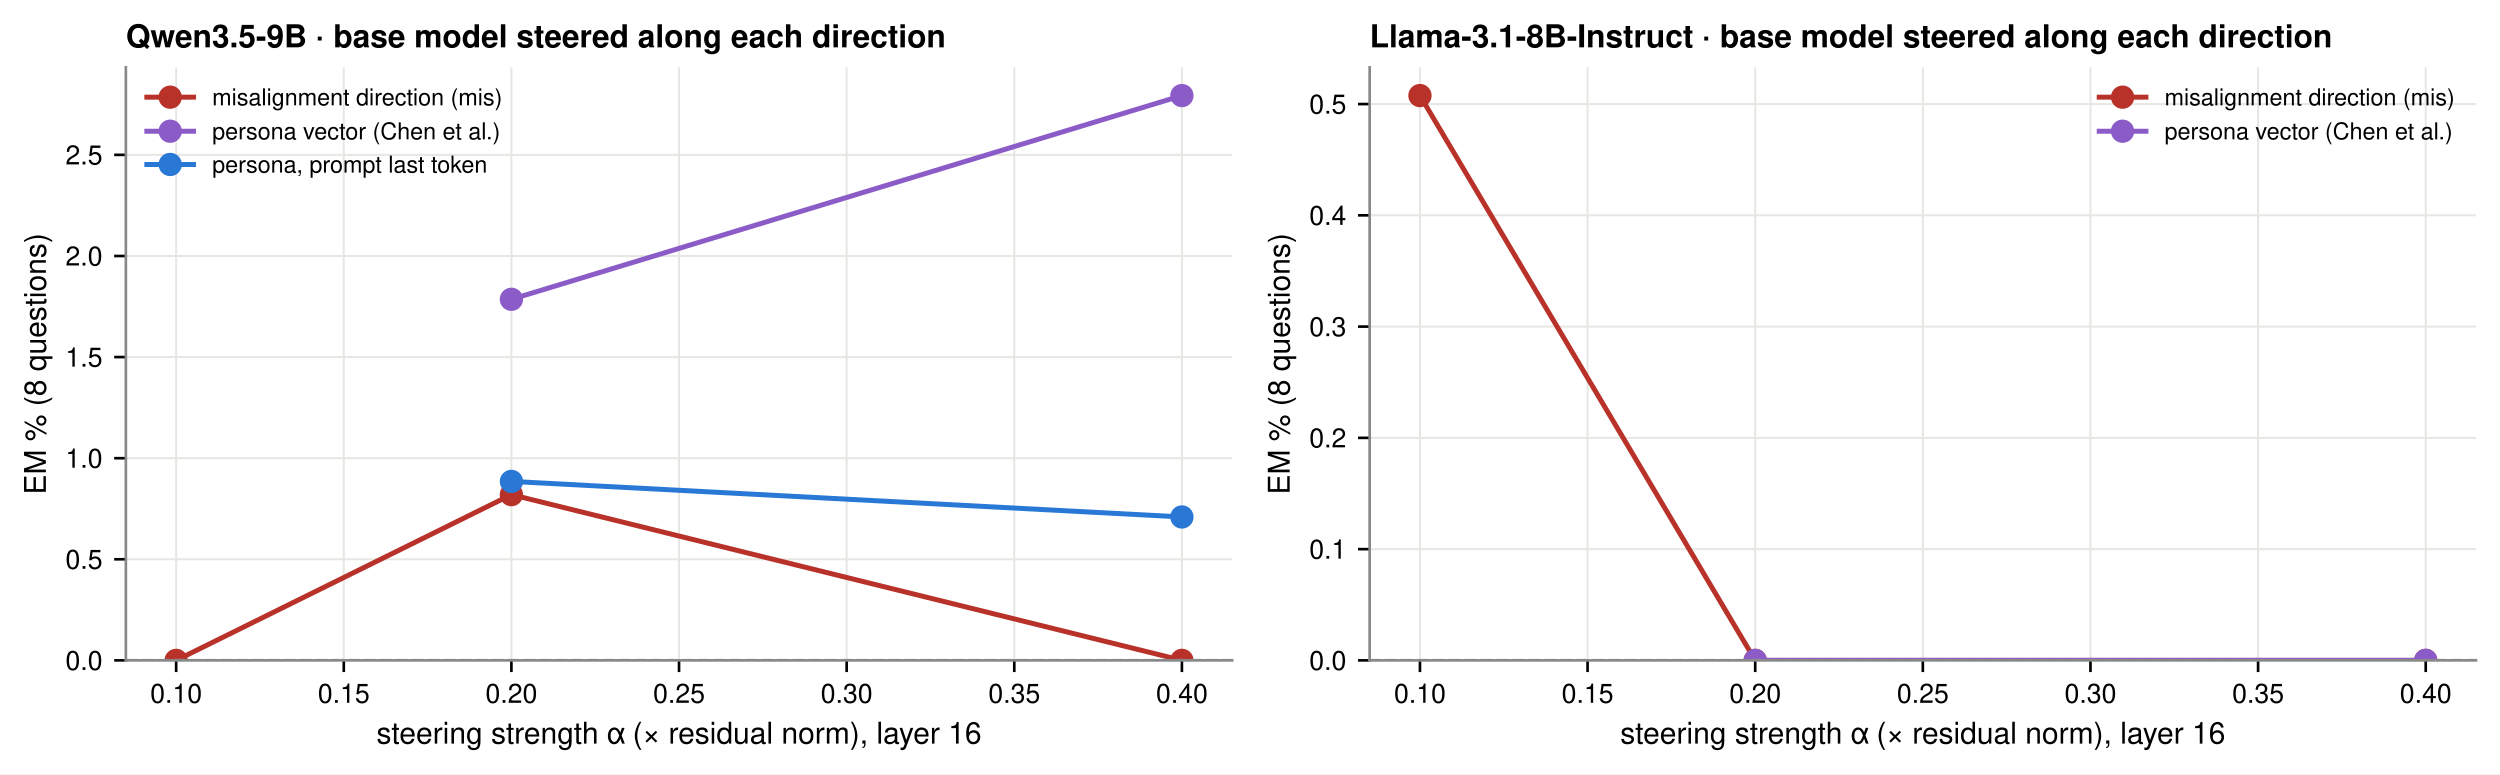
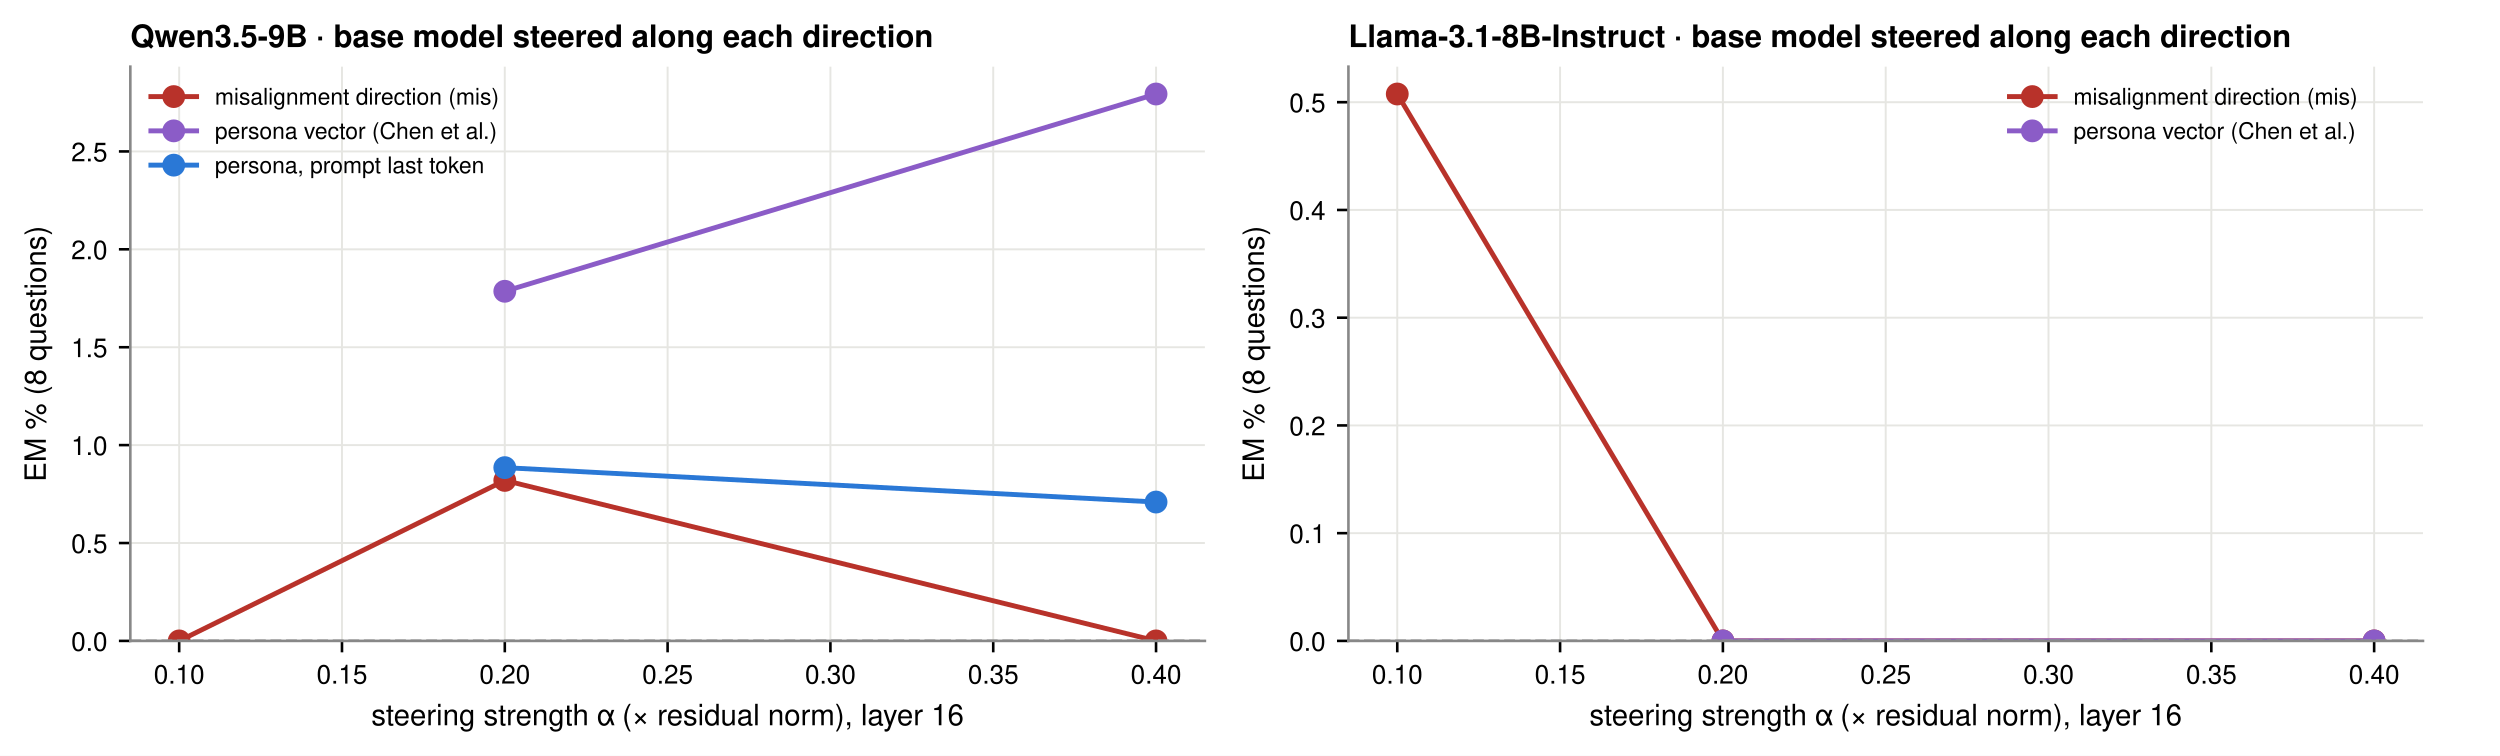
- <svg xmlns="http://www.w3.org/2000/svg" xmlns:xlink="http://www.w3.org/1999/xlink" width="749.998pt" height="232.269pt" viewBox="0 0 749.998 232.269" version="1.1">
+ <svg xmlns="http://www.w3.org/2000/svg" xmlns:xlink="http://www.w3.org/1999/xlink" width="765.827pt" height="231.529pt" viewBox="0 0 765.827 231.529" version="1.1">
  <defs>
    <style type="text/css">*{stroke-linejoin: round; stroke-linecap: butt}</style>
  </defs>
  <g id="figure_1">
    <g id="patch_1">
-       <path d="M 0 232.269  L 749.998 232.269  L 749.998 0  L 0 0  z " style="fill: #ffffff" />
+       <path d="M 0 231.529  L 765.827 231.529  L 765.827 0  L 0 0  z " style="fill: #ffffff" />
    </g>
    <g id="axes_1">
      <g id="patch_2">
-         <path d="M 37.758 198.11  L 369.658 198.11  L 369.658 20.2  L 37.758 20.2  z " style="fill: #ffffff" />
+         <path d="M 39.923 196.329  L 369.093 196.329  L 369.093 20.419  L 39.923 20.419  z " style="fill: #ffffff" />
      </g>
      <g id="matplotlib.axis_1">
        <g id="xtick_1">
          <g id="line2d_1">
-             <path d="M 52.844 198.11  L 52.844 20.2  " clip-path="url(#pe31443c9a5)" style="fill: none; stroke: #e6e6e2; stroke-width: 0.6; stroke-linecap: square" />
+             <path d="M 54.885 196.329  L 54.885 20.419  " clip-path="url(#pf5e63a0e80)" style="fill: none; stroke: #e6e6e2; stroke-width: 0.6; stroke-linecap: square" />
          </g>
          <g id="line2d_2">
            <defs>
              <path id="m83f7e93c41" d="M 0 0  L 0 3.5  " style="stroke: #000000; stroke-width: 0.8" />
            </defs>
            <g>
-               <use xlink:href="#m83f7e93c41" x="52.844" y="198.11" style="stroke: #000000; stroke-width: 0.8" />
+               <use xlink:href="#m83f7e93c41" x="54.885" y="196.329" style="stroke: #000000; stroke-width: 0.8" />
            </g>
          </g>
          <g id="text_1">
-             <text style="font: 8px 'Helvetica', 'Arial', 'DejaVu Sans', sans-serif; text-anchor: middle" x="52.844" y="210.849" transform="rotate(-0 52.84389 210.8491)">0.10</text>
+             <text style="font-size: 8px; font-family: 'Helvetica', 'Arial', 'DejaVu Sans', sans-serif; text-anchor: middle" x="54.885" y="209.407" transform="rotate(-0 54.88548 209.4066)">0.10</text>
          </g>
        </g>
        <g id="xtick_2">
          <g id="line2d_3">
-             <path d="M 103.132 198.11  L 103.132 20.2  " clip-path="url(#pe31443c9a5)" style="fill: none; stroke: #e6e6e2; stroke-width: 0.6; stroke-linecap: square" />
+             <path d="M 104.76 196.329  L 104.76 20.419  " clip-path="url(#pf5e63a0e80)" style="fill: none; stroke: #e6e6e2; stroke-width: 0.6; stroke-linecap: square" />
          </g>
          <g id="line2d_4">
            <g>
-               <use xlink:href="#m83f7e93c41" x="103.132" y="198.11" style="stroke: #000000; stroke-width: 0.8" />
+               <use xlink:href="#m83f7e93c41" x="104.76" y="196.329" style="stroke: #000000; stroke-width: 0.8" />
            </g>
          </g>
          <g id="text_2">
-             <text style="font: 8px 'Helvetica', 'Arial', 'DejaVu Sans', sans-serif; text-anchor: middle" x="103.132" y="210.849" transform="rotate(-0 103.1318 210.8491)">0.15</text>
+             <text style="font-size: 8px; font-family: 'Helvetica', 'Arial', 'DejaVu Sans', sans-serif; text-anchor: middle" x="104.76" y="209.407" transform="rotate(-0 104.7597 209.4066)">0.15</text>
          </g>
        </g>
        <g id="xtick_3">
          <g id="line2d_5">
-             <path d="M 153.42 198.11  L 153.42 20.2  " clip-path="url(#pe31443c9a5)" style="fill: none; stroke: #e6e6e2; stroke-width: 0.6; stroke-linecap: square" />
+             <path d="M 154.634 196.329  L 154.634 20.419  " clip-path="url(#pf5e63a0e80)" style="fill: none; stroke: #e6e6e2; stroke-width: 0.6; stroke-linecap: square" />
          </g>
          <g id="line2d_6">
            <g>
-               <use xlink:href="#m83f7e93c41" x="153.42" y="198.11" style="stroke: #000000; stroke-width: 0.8" />
+               <use xlink:href="#m83f7e93c41" x="154.634" y="196.329" style="stroke: #000000; stroke-width: 0.8" />
            </g>
          </g>
          <g id="text_3">
-             <text style="font: 8px 'Helvetica', 'Arial', 'DejaVu Sans', sans-serif; text-anchor: middle" x="153.42" y="210.849" transform="rotate(-0 153.4198 210.8491)">0.20</text>
+             <text style="font-size: 8px; font-family: 'Helvetica', 'Arial', 'DejaVu Sans', sans-serif; text-anchor: middle" x="154.634" y="209.407" transform="rotate(-0 154.634 209.4066)">0.20</text>
          </g>
        </g>
        <g id="xtick_4">
          <g id="line2d_7">
-             <path d="M 203.708 198.11  L 203.708 20.2  " clip-path="url(#pe31443c9a5)" style="fill: none; stroke: #e6e6e2; stroke-width: 0.6; stroke-linecap: square" />
+             <path d="M 204.508 196.329  L 204.508 20.419  " clip-path="url(#pf5e63a0e80)" style="fill: none; stroke: #e6e6e2; stroke-width: 0.6; stroke-linecap: square" />
          </g>
          <g id="line2d_8">
            <g>
-               <use xlink:href="#m83f7e93c41" x="203.708" y="198.11" style="stroke: #000000; stroke-width: 0.8" />
+               <use xlink:href="#m83f7e93c41" x="204.508" y="196.329" style="stroke: #000000; stroke-width: 0.8" />
            </g>
          </g>
          <g id="text_4">
-             <text style="font: 8px 'Helvetica', 'Arial', 'DejaVu Sans', sans-serif; text-anchor: middle" x="203.708" y="210.849" transform="rotate(-0 203.7077 210.8491)">0.25</text>
+             <text style="font-size: 8px; font-family: 'Helvetica', 'Arial', 'DejaVu Sans', sans-serif; text-anchor: middle" x="204.508" y="209.407" transform="rotate(-0 204.5082 209.4066)">0.25</text>
          </g>
        </g>
        <g id="xtick_5">
          <g id="line2d_9">
-             <path d="M 253.996 198.11  L 253.996 20.2  " clip-path="url(#pe31443c9a5)" style="fill: none; stroke: #e6e6e2; stroke-width: 0.6; stroke-linecap: square" />
+             <path d="M 254.382 196.329  L 254.382 20.419  " clip-path="url(#pf5e63a0e80)" style="fill: none; stroke: #e6e6e2; stroke-width: 0.6; stroke-linecap: square" />
          </g>
          <g id="line2d_10">
            <g>
-               <use xlink:href="#m83f7e93c41" x="253.996" y="198.11" style="stroke: #000000; stroke-width: 0.8" />
+               <use xlink:href="#m83f7e93c41" x="254.382" y="196.329" style="stroke: #000000; stroke-width: 0.8" />
            </g>
          </g>
          <g id="text_5">
-             <text style="font: 8px 'Helvetica', 'Arial', 'DejaVu Sans', sans-serif; text-anchor: middle" x="253.996" y="210.849" transform="rotate(-0 253.9957 210.8491)">0.30</text>
+             <text style="font-size: 8px; font-family: 'Helvetica', 'Arial', 'DejaVu Sans', sans-serif; text-anchor: middle" x="254.382" y="209.407" transform="rotate(-0 254.3824 209.4066)">0.30</text>
          </g>
        </g>
        <g id="xtick_6">
          <g id="line2d_11">
-             <path d="M 304.284 198.11  L 304.284 20.2  " clip-path="url(#pe31443c9a5)" style="fill: none; stroke: #e6e6e2; stroke-width: 0.6; stroke-linecap: square" />
+             <path d="M 304.257 196.329  L 304.257 20.419  " clip-path="url(#pf5e63a0e80)" style="fill: none; stroke: #e6e6e2; stroke-width: 0.6; stroke-linecap: square" />
          </g>
          <g id="line2d_12">
            <g>
-               <use xlink:href="#m83f7e93c41" x="304.284" y="198.11" style="stroke: #000000; stroke-width: 0.8" />
+               <use xlink:href="#m83f7e93c41" x="304.257" y="196.329" style="stroke: #000000; stroke-width: 0.8" />
            </g>
          </g>
          <g id="text_6">
-             <text style="font: 8px 'Helvetica', 'Arial', 'DejaVu Sans', sans-serif; text-anchor: middle" x="304.284" y="210.849" transform="rotate(-0 304.2836 210.8491)">0.35</text>
+             <text style="font-size: 8px; font-family: 'Helvetica', 'Arial', 'DejaVu Sans', sans-serif; text-anchor: middle" x="304.257" y="209.407" transform="rotate(-0 304.2567 209.4066)">0.35</text>
          </g>
        </g>
        <g id="xtick_7">
          <g id="line2d_13">
-             <path d="M 354.572 198.11  L 354.572 20.2  " clip-path="url(#pe31443c9a5)" style="fill: none; stroke: #e6e6e2; stroke-width: 0.6; stroke-linecap: square" />
+             <path d="M 354.131 196.329  L 354.131 20.419  " clip-path="url(#pf5e63a0e80)" style="fill: none; stroke: #e6e6e2; stroke-width: 0.6; stroke-linecap: square" />
          </g>
          <g id="line2d_14">
            <g>
-               <use xlink:href="#m83f7e93c41" x="354.572" y="198.11" style="stroke: #000000; stroke-width: 0.8" />
+               <use xlink:href="#m83f7e93c41" x="354.131" y="196.329" style="stroke: #000000; stroke-width: 0.8" />
            </g>
          </g>
          <g id="text_7">
-             <text style="font: 8px 'Helvetica', 'Arial', 'DejaVu Sans', sans-serif; text-anchor: middle" x="354.572" y="210.849" transform="rotate(-0 354.5716 210.8491)">0.40</text>
+             <text style="font-size: 8px; font-family: 'Helvetica', 'Arial', 'DejaVu Sans', sans-serif; text-anchor: middle" x="354.131" y="209.407" transform="rotate(-0 354.1309 209.4066)">0.40</text>
          </g>
        </g>
        <g id="text_8">
-           <text style="font: 9px 'Helvetica', 'Arial', 'DejaVu Sans', sans-serif; text-anchor: middle" x="203.708" y="223.078" transform="rotate(-0 203.7077 223.0781)">steering strength α (× residual norm), layer 16</text>
+           <text style="font-size: 9px; font-family: 'Helvetica', 'Arial', 'DejaVu Sans', sans-serif; text-anchor: middle" x="204.508" y="222.167" transform="rotate(-0 204.5082 222.1671)">steering strength α (× residual norm), layer 16</text>
        </g>
      </g>
      <g id="matplotlib.axis_2">
        <g id="ytick_1">
          <g id="line2d_15">
-             <path d="M 37.758 198.11  L 369.658 198.11  " clip-path="url(#pe31443c9a5)" style="fill: none; stroke: #e6e6e2; stroke-width: 0.6; stroke-linecap: square" />
+             <path d="M 39.923 196.329  L 369.093 196.329  " clip-path="url(#pf5e63a0e80)" style="fill: none; stroke: #e6e6e2; stroke-width: 0.6; stroke-linecap: square" />
          </g>
          <g id="line2d_16">
            <defs>
              <path id="mb312b5871c" d="M 0 0  L -3.5 0  " style="stroke: #000000; stroke-width: 0.8" />
            </defs>
            <g>
-               <use xlink:href="#mb312b5871c" x="37.758" y="198.11" style="stroke: #000000; stroke-width: 0.8" />
+               <use xlink:href="#mb312b5871c" x="39.923" y="196.329" style="stroke: #000000; stroke-width: 0.8" />
            </g>
          </g>
          <g id="text_9">
-             <text style="font: 8px 'Helvetica', 'Arial', 'DejaVu Sans', sans-serif; text-anchor: end" x="30.758" y="200.98" transform="rotate(-0 30.7575 200.9797)">0.0</text>
+             <text style="font-size: 8px; font-family: 'Helvetica', 'Arial', 'DejaVu Sans', sans-serif; text-anchor: end" x="32.923" y="199.368" transform="rotate(-0 32.9232 199.3676)">0.0</text>
          </g>
        </g>
        <g id="ytick_2">
          <g id="line2d_17">
-             <path d="M 37.758 167.781  L 369.658 167.781  " clip-path="url(#pe31443c9a5)" style="fill: none; stroke: #e6e6e2; stroke-width: 0.6; stroke-linecap: square" />
+             <path d="M 39.923 166.34  L 369.093 166.34  " clip-path="url(#pf5e63a0e80)" style="fill: none; stroke: #e6e6e2; stroke-width: 0.6; stroke-linecap: square" />
          </g>
          <g id="line2d_18">
            <g>
-               <use xlink:href="#mb312b5871c" x="37.758" y="167.781" style="stroke: #000000; stroke-width: 0.8" />
+               <use xlink:href="#mb312b5871c" x="39.923" y="166.34" style="stroke: #000000; stroke-width: 0.8" />
            </g>
          </g>
          <g id="text_10">
-             <text style="font: 8px 'Helvetica', 'Arial', 'DejaVu Sans', sans-serif; text-anchor: end" x="30.758" y="170.65" transform="rotate(-0 30.7575 170.6503)">0.5</text>
+             <text style="font-size: 8px; font-family: 'Helvetica', 'Arial', 'DejaVu Sans', sans-serif; text-anchor: end" x="32.923" y="169.379" transform="rotate(-0 32.9232 169.3791)">0.5</text>
          </g>
        </g>
        <g id="ytick_3">
          <g id="line2d_19">
-             <path d="M 37.758 137.451  L 369.658 137.451  " clip-path="url(#pe31443c9a5)" style="fill: none; stroke: #e6e6e2; stroke-width: 0.6; stroke-linecap: square" />
+             <path d="M 39.923 136.352  L 369.093 136.352  " clip-path="url(#pf5e63a0e80)" style="fill: none; stroke: #e6e6e2; stroke-width: 0.6; stroke-linecap: square" />
          </g>
          <g id="line2d_20">
            <g>
-               <use xlink:href="#mb312b5871c" x="37.758" y="137.451" style="stroke: #000000; stroke-width: 0.8" />
+               <use xlink:href="#mb312b5871c" x="39.923" y="136.352" style="stroke: #000000; stroke-width: 0.8" />
            </g>
          </g>
          <g id="text_11">
-             <text style="font: 8px 'Helvetica', 'Arial', 'DejaVu Sans', sans-serif; text-anchor: end" x="30.758" y="140.321" transform="rotate(-0 30.7575 140.3208)">1.0</text>
+             <text style="font-size: 8px; font-family: 'Helvetica', 'Arial', 'DejaVu Sans', sans-serif; text-anchor: end" x="32.923" y="139.391" transform="rotate(-0 32.9232 139.3906)">1.0</text>
          </g>
        </g>
        <g id="ytick_4">
          <g id="line2d_21">
-             <path d="M 37.758 107.122  L 369.658 107.122  " clip-path="url(#pe31443c9a5)" style="fill: none; stroke: #e6e6e2; stroke-width: 0.6; stroke-linecap: square" />
+             <path d="M 39.923 106.363  L 369.093 106.363  " clip-path="url(#pf5e63a0e80)" style="fill: none; stroke: #e6e6e2; stroke-width: 0.6; stroke-linecap: square" />
          </g>
          <g id="line2d_22">
            <g>
-               <use xlink:href="#mb312b5871c" x="37.758" y="107.122" style="stroke: #000000; stroke-width: 0.8" />
+               <use xlink:href="#mb312b5871c" x="39.923" y="106.363" style="stroke: #000000; stroke-width: 0.8" />
            </g>
          </g>
          <g id="text_12">
-             <text style="font: 8px 'Helvetica', 'Arial', 'DejaVu Sans', sans-serif; text-anchor: end" x="30.758" y="109.991" transform="rotate(-0 30.7575 109.9914)">1.5</text>
+             <text style="font-size: 8px; font-family: 'Helvetica', 'Arial', 'DejaVu Sans', sans-serif; text-anchor: end" x="32.923" y="109.402" transform="rotate(-0 32.9232 109.4022)">1.5</text>
          </g>
        </g>
        <g id="ytick_5">
          <g id="line2d_23">
-             <path d="M 37.758 76.793  L 369.658 76.793  " clip-path="url(#pe31443c9a5)" style="fill: none; stroke: #e6e6e2; stroke-width: 0.6; stroke-linecap: square" />
+             <path d="M 39.923 76.375  L 369.093 76.375  " clip-path="url(#pf5e63a0e80)" style="fill: none; stroke: #e6e6e2; stroke-width: 0.6; stroke-linecap: square" />
          </g>
          <g id="line2d_24">
            <g>
-               <use xlink:href="#mb312b5871c" x="37.758" y="76.793" style="stroke: #000000; stroke-width: 0.8" />
+               <use xlink:href="#mb312b5871c" x="39.923" y="76.375" style="stroke: #000000; stroke-width: 0.8" />
            </g>
          </g>
          <g id="text_13">
-             <text style="font: 8px 'Helvetica', 'Arial', 'DejaVu Sans', sans-serif; text-anchor: end" x="30.758" y="79.662" transform="rotate(-0 30.7575 79.66201)">2.0</text>
+             <text style="font-size: 8px; font-family: 'Helvetica', 'Arial', 'DejaVu Sans', sans-serif; text-anchor: end" x="32.923" y="79.414" transform="rotate(-0 32.9232 79.41371)">2.0</text>
          </g>
        </g>
        <g id="ytick_6">
          <g id="line2d_25">
-             <path d="M 37.758 46.463  L 369.658 46.463  " clip-path="url(#pe31443c9a5)" style="fill: none; stroke: #e6e6e2; stroke-width: 0.6; stroke-linecap: square" />
+             <path d="M 39.923 46.386  L 369.093 46.386  " clip-path="url(#pf5e63a0e80)" style="fill: none; stroke: #e6e6e2; stroke-width: 0.6; stroke-linecap: square" />
          </g>
          <g id="line2d_26">
            <g>
-               <use xlink:href="#mb312b5871c" x="37.758" y="46.463" style="stroke: #000000; stroke-width: 0.8" />
+               <use xlink:href="#mb312b5871c" x="39.923" y="46.386" style="stroke: #000000; stroke-width: 0.8" />
            </g>
          </g>
          <g id="text_14">
-             <text style="font: 8px 'Helvetica', 'Arial', 'DejaVu Sans', sans-serif; text-anchor: end" x="30.758" y="49.333" transform="rotate(-0 30.7575 49.33259)">2.5</text>
+             <text style="font-size: 8px; font-family: 'Helvetica', 'Arial', 'DejaVu Sans', sans-serif; text-anchor: end" x="32.923" y="49.425" transform="rotate(-0 32.9232 49.42524)">2.5</text>
          </g>
        </g>
        <g id="text_15">
-           <text style="font: 9px 'Helvetica', 'Arial', 'DejaVu Sans', sans-serif; text-anchor: middle" x="13.762" y="109.155" transform="rotate(-90 13.76156 109.1553)">EM % (8 questions)</text>
+           <text style="font-size: 9px; font-family: 'Helvetica', 'Arial', 'DejaVu Sans', sans-serif; text-anchor: middle" x="14.039" y="108.374" transform="rotate(-90 14.03859 108.3735)">EM % (8 questions)</text>
        </g>
      </g>
      <g id="line2d_27">
-         <path d="M 52.844 198.11  L 153.42 148.39  L 354.572 198.11  " clip-path="url(#pe31443c9a5)" style="fill: none; stroke: #b8322a; stroke-width: 1.5; stroke-linecap: square" />
+         <path d="M 54.885 196.329  L 154.634 147.167  L 354.131 196.329  " clip-path="url(#pf5e63a0e80)" style="fill: none; stroke: #b8322a; stroke-width: 1.5; stroke-linecap: square" />
        <defs>
          <path id="me597bcd9fe" d="M 0 3  C 0.796 3 1.559 2.684 2.121 2.121  C 2.684 1.559 3 0.796 3 0  C 3 -0.796 2.684 -1.559 2.121 -2.121  C 1.559 -2.684 0.796 -3 0 -3  C -0.796 -3 -1.559 -2.684 -2.121 -2.121  C -2.684 -1.559 -3 -0.796 -3 0  C -3 0.796 -2.684 1.559 -2.121 2.121  C -1.559 2.684 -0.796 3 0 3  z " style="stroke: #b8322a" />
        </defs>
-         <g clip-path="url(#pe31443c9a5)">
-           <use xlink:href="#me597bcd9fe" x="52.844" y="198.11" style="fill: #b8322a; stroke: #b8322a" />
-           <use xlink:href="#me597bcd9fe" x="153.42" y="148.39" style="fill: #b8322a; stroke: #b8322a" />
-           <use xlink:href="#me597bcd9fe" x="354.572" y="198.11" style="fill: #b8322a; stroke: #b8322a" />
+         <g clip-path="url(#pf5e63a0e80)">
+           <use xlink:href="#me597bcd9fe" x="54.885" y="196.329" style="fill: #b8322a; stroke: #b8322a" />
+           <use xlink:href="#me597bcd9fe" x="154.634" y="147.167" style="fill: #b8322a; stroke: #b8322a" />
+           <use xlink:href="#me597bcd9fe" x="354.131" y="196.329" style="fill: #b8322a; stroke: #b8322a" />
        </g>
      </g>
      <g id="line2d_28">
-         <path d="M 153.42 89.791  L 354.572 28.672  " clip-path="url(#pe31443c9a5)" style="fill: none; stroke: #8b5cc7; stroke-width: 1.5; stroke-linecap: square" />
+         <path d="M 154.634 89.227  L 354.131 28.795  " clip-path="url(#pf5e63a0e80)" style="fill: none; stroke: #8b5cc7; stroke-width: 1.5; stroke-linecap: square" />
        <defs>
          <path id="m5d08ced105" d="M 0 3  C 0.796 3 1.559 2.684 2.121 2.121  C 2.684 1.559 3 0.796 3 0  C 3 -0.796 2.684 -1.559 2.121 -2.121  C 1.559 -2.684 0.796 -3 0 -3  C -0.796 -3 -1.559 -2.684 -2.121 -2.121  C -2.684 -1.559 -3 -0.796 -3 0  C -3 0.796 -2.684 1.559 -2.121 2.121  C -1.559 2.684 -0.796 3 0 3  z " style="stroke: #8b5cc7" />
        </defs>
-         <g clip-path="url(#pe31443c9a5)">
-           <use xlink:href="#m5d08ced105" x="153.42" y="89.791" style="fill: #8b5cc7; stroke: #8b5cc7" />
-           <use xlink:href="#m5d08ced105" x="354.572" y="28.672" style="fill: #8b5cc7; stroke: #8b5cc7" />
+         <g clip-path="url(#pf5e63a0e80)">
+           <use xlink:href="#m5d08ced105" x="154.634" y="89.227" style="fill: #8b5cc7; stroke: #8b5cc7" />
+           <use xlink:href="#m5d08ced105" x="354.131" y="28.795" style="fill: #8b5cc7; stroke: #8b5cc7" />
        </g>
      </g>
      <g id="line2d_29">
-         <path d="M 153.42 144.43  L 354.572 155.09  " clip-path="url(#pe31443c9a5)" style="fill: none; stroke: #2a78d6; stroke-width: 1.5; stroke-linecap: square" />
+         <path d="M 154.634 143.252  L 354.131 153.792  " clip-path="url(#pf5e63a0e80)" style="fill: none; stroke: #2a78d6; stroke-width: 1.5; stroke-linecap: square" />
        <defs>
          <path id="mbc26aa4e82" d="M 0 3  C 0.796 3 1.559 2.684 2.121 2.121  C 2.684 1.559 3 0.796 3 0  C 3 -0.796 2.684 -1.559 2.121 -2.121  C 1.559 -2.684 0.796 -3 0 -3  C -0.796 -3 -1.559 -2.684 -2.121 -2.121  C -2.684 -1.559 -3 -0.796 -3 0  C -3 0.796 -2.684 1.559 -2.121 2.121  C -1.559 2.684 -0.796 3 0 3  z " style="stroke: #2a78d6" />
        </defs>
-         <g clip-path="url(#pe31443c9a5)">
-           <use xlink:href="#mbc26aa4e82" x="153.42" y="144.43" style="fill: #2a78d6; stroke: #2a78d6" />
-           <use xlink:href="#mbc26aa4e82" x="354.572" y="155.09" style="fill: #2a78d6; stroke: #2a78d6" />
+         <g clip-path="url(#pf5e63a0e80)">
+           <use xlink:href="#mbc26aa4e82" x="154.634" y="143.252" style="fill: #2a78d6; stroke: #2a78d6" />
+           <use xlink:href="#mbc26aa4e82" x="354.131" y="153.792" style="fill: #2a78d6; stroke: #2a78d6" />
        </g>
      </g>
      <g id="line2d_30">
-         <path d="M 37.758 198.11  L 369.658 198.11  " clip-path="url(#pe31443c9a5)" style="fill: none; stroke-dasharray: 3.33,1.44; stroke-dashoffset: 0; stroke: #9a9a9a; stroke-width: 0.9" />
+         <path d="M 39.923 196.329  L 369.093 196.329  " clip-path="url(#pf5e63a0e80)" style="fill: none; stroke-dasharray: 3.33,1.44; stroke-dashoffset: 0; stroke: #9a9a9a; stroke-width: 0.9" />
      </g>
      <g id="patch_3">
-         <path d="M 37.758 198.11  L 37.758 20.2  " style="fill: none; stroke: #888888; stroke-width: 0.8; stroke-linejoin: miter; stroke-linecap: square" />
+         <path d="M 39.923 196.329  L 39.923 20.419  " style="fill: none; stroke: #888888; stroke-width: 0.8; stroke-linejoin: miter; stroke-linecap: square" />
      </g>
      <g id="patch_4">
-         <path d="M 37.758 198.11  L 369.658 198.11  " style="fill: none; stroke: #888888; stroke-width: 0.8; stroke-linejoin: miter; stroke-linecap: square" />
+         <path d="M 39.923 196.329  L 369.093 196.329  " style="fill: none; stroke: #888888; stroke-width: 0.8; stroke-linejoin: miter; stroke-linecap: square" />
      </g>
      <g id="text_16">
-         <text style="font: 600 9.5px 'Helvetica', 'Arial', 'DejaVu Sans', sans-serif; text-anchor: start" x="37.758" y="14.2" transform="rotate(-0 37.7575 14.20031)">Qwen3.5-9B · base model steered along each direction</text>
+         <text style="font-weight: 600; font-size: 9.5px; font-family: 'Helvetica', 'Arial', 'DejaVu Sans', sans-serif; text-anchor: start" x="39.923" y="14.419" transform="rotate(-0 39.9232 14.41852)">Qwen3.5-9B · base model steered along each direction</text>
      </g>
      <g id="legend_1">
        <g id="line2d_31">
-           <path d="M 44.057 29.154  L 51.057 29.154  L 58.057 29.154  " style="fill: none; stroke: #b8322a; stroke-width: 1.5; stroke-linecap: square" />
+           <path d="M 46.223 29.587  L 53.223 29.587  L 60.223 29.587  " style="fill: none; stroke: #b8322a; stroke-width: 1.5; stroke-linecap: square" />
          <g>
-             <use xlink:href="#me597bcd9fe" x="51.057" y="29.154" style="fill: #b8322a; stroke: #b8322a" />
+             <use xlink:href="#me597bcd9fe" x="53.223" y="29.587" style="fill: #b8322a; stroke: #b8322a" />
          </g>
        </g>
        <g id="text_17">
-           <text style="font: 7px 'Helvetica', 'Arial', 'DejaVu Sans', sans-serif; text-anchor: start" x="63.657" y="31.604" transform="rotate(-0 63.6575 31.60375)">misalignment direction (mis)</text>
+           <text style="font-size: 7px; font-family: 'Helvetica', 'Arial', 'DejaVu Sans', sans-serif; text-anchor: start" x="65.823" y="32.037" transform="rotate(-0 65.8232 32.03742)">misalignment direction (mis)</text>
        </g>
        <g id="line2d_32">
-           <path d="M 44.057 39.361  L 51.057 39.361  L 58.057 39.361  " style="fill: none; stroke: #8b5cc7; stroke-width: 1.5; stroke-linecap: square" />
+           <path d="M 46.223 40.088  L 53.223 40.088  L 60.223 40.088  " style="fill: none; stroke: #8b5cc7; stroke-width: 1.5; stroke-linecap: square" />
          <g>
-             <use xlink:href="#m5d08ced105" x="51.057" y="39.361" style="fill: #8b5cc7; stroke: #8b5cc7" />
+             <use xlink:href="#m5d08ced105" x="53.223" y="40.088" style="fill: #8b5cc7; stroke: #8b5cc7" />
          </g>
        </g>
        <g id="text_18">
-           <text style="font: 7px 'Helvetica', 'Arial', 'DejaVu Sans', sans-serif; text-anchor: start" x="63.657" y="41.811" transform="rotate(-0 63.6575 41.81063)">persona vector (Chen et al.)</text>
+           <text style="font-size: 7px; font-family: 'Helvetica', 'Arial', 'DejaVu Sans', sans-serif; text-anchor: start" x="65.823" y="42.538" transform="rotate(-0 65.8232 42.53797)">persona vector (Chen et al.)</text>
        </g>
        <g id="line2d_33">
-           <path d="M 44.057 49.341  L 51.057 49.341  L 58.057 49.341  " style="fill: none; stroke: #2a78d6; stroke-width: 1.5; stroke-linecap: square" />
+           <path d="M 46.223 50.589  L 53.223 50.589  L 60.223 50.589  " style="fill: none; stroke: #2a78d6; stroke-width: 1.5; stroke-linecap: square" />
          <g>
-             <use xlink:href="#mbc26aa4e82" x="51.057" y="49.341" style="fill: #2a78d6; stroke: #2a78d6" />
+             <use xlink:href="#mbc26aa4e82" x="53.223" y="50.589" style="fill: #2a78d6; stroke: #2a78d6" />
          </g>
        </g>
        <g id="text_19">
-           <text style="font: 7px 'Helvetica', 'Arial', 'DejaVu Sans', sans-serif; text-anchor: start" x="63.657" y="51.791" transform="rotate(-0 63.6575 51.79109)">persona, prompt last token</text>
+           <text style="font-size: 7px; font-family: 'Helvetica', 'Arial', 'DejaVu Sans', sans-serif; text-anchor: start" x="65.823" y="53.039" transform="rotate(-0 65.8232 53.03852)">persona, prompt last token</text>
        </g>
      </g>
    </g>
    <g id="axes_2">
      <g id="patch_5">
-         <path d="M 410.897 198.11  L 742.798 198.11  L 742.798 20.2  L 410.897 20.2  z " style="fill: #ffffff" />
+         <path d="M 413.063 196.329  L 742.233 196.329  L 742.233 20.419  L 413.063 20.419  z " style="fill: #ffffff" />
      </g>
      <g id="matplotlib.axis_3">
        <g id="xtick_8">
          <g id="line2d_34">
-             <path d="M 425.984 198.11  L 425.984 20.2  " clip-path="url(#p0740fc4870)" style="fill: none; stroke: #e6e6e2; stroke-width: 0.6; stroke-linecap: square" />
+             <path d="M 428.025 196.329  L 428.025 20.419  " clip-path="url(#p57b8c98f4d)" style="fill: none; stroke: #e6e6e2; stroke-width: 0.6; stroke-linecap: square" />
          </g>
          <g id="line2d_35">
            <g>
-               <use xlink:href="#m83f7e93c41" x="425.984" y="198.11" style="stroke: #000000; stroke-width: 0.8" />
+               <use xlink:href="#m83f7e93c41" x="428.025" y="196.329" style="stroke: #000000; stroke-width: 0.8" />
            </g>
          </g>
          <g id="text_20">
-             <text style="font: 8px 'Helvetica', 'Arial', 'DejaVu Sans', sans-serif; text-anchor: middle" x="425.984" y="210.849" transform="rotate(-0 425.9839 210.8491)">0.10</text>
+             <text style="font-size: 8px; font-family: 'Helvetica', 'Arial', 'DejaVu Sans', sans-serif; text-anchor: middle" x="428.025" y="209.407" transform="rotate(-0 428.0255 209.4066)">0.10</text>
          </g>
        </g>
        <g id="xtick_9">
          <g id="line2d_36">
-             <path d="M 476.272 198.11  L 476.272 20.2  " clip-path="url(#p0740fc4870)" style="fill: none; stroke: #e6e6e2; stroke-width: 0.6; stroke-linecap: square" />
+             <path d="M 477.9 196.329  L 477.9 20.419  " clip-path="url(#p57b8c98f4d)" style="fill: none; stroke: #e6e6e2; stroke-width: 0.6; stroke-linecap: square" />
          </g>
          <g id="line2d_37">
            <g>
-               <use xlink:href="#m83f7e93c41" x="476.272" y="198.11" style="stroke: #000000; stroke-width: 0.8" />
+               <use xlink:href="#m83f7e93c41" x="477.9" y="196.329" style="stroke: #000000; stroke-width: 0.8" />
            </g>
          </g>
          <g id="text_21">
-             <text style="font: 8px 'Helvetica', 'Arial', 'DejaVu Sans', sans-serif; text-anchor: middle" x="476.272" y="210.849" transform="rotate(-0 476.2718 210.8491)">0.15</text>
+             <text style="font-size: 8px; font-family: 'Helvetica', 'Arial', 'DejaVu Sans', sans-serif; text-anchor: middle" x="477.9" y="209.407" transform="rotate(-0 477.8997 209.4066)">0.15</text>
          </g>
        </g>
        <g id="xtick_10">
          <g id="line2d_38">
-             <path d="M 526.56 198.11  L 526.56 20.2  " clip-path="url(#p0740fc4870)" style="fill: none; stroke: #e6e6e2; stroke-width: 0.6; stroke-linecap: square" />
+             <path d="M 527.774 196.329  L 527.774 20.419  " clip-path="url(#p57b8c98f4d)" style="fill: none; stroke: #e6e6e2; stroke-width: 0.6; stroke-linecap: square" />
          </g>
          <g id="line2d_39">
            <g>
-               <use xlink:href="#m83f7e93c41" x="526.56" y="198.11" style="stroke: #000000; stroke-width: 0.8" />
+               <use xlink:href="#m83f7e93c41" x="527.774" y="196.329" style="stroke: #000000; stroke-width: 0.8" />
            </g>
          </g>
          <g id="text_22">
-             <text style="font: 8px 'Helvetica', 'Arial', 'DejaVu Sans', sans-serif; text-anchor: middle" x="526.56" y="210.849" transform="rotate(-0 526.5598 210.8491)">0.20</text>
+             <text style="font-size: 8px; font-family: 'Helvetica', 'Arial', 'DejaVu Sans', sans-serif; text-anchor: middle" x="527.774" y="209.407" transform="rotate(-0 527.774 209.4066)">0.20</text>
          </g>
        </g>
        <g id="xtick_11">
          <g id="line2d_40">
-             <path d="M 576.848 198.11  L 576.848 20.2  " clip-path="url(#p0740fc4870)" style="fill: none; stroke: #e6e6e2; stroke-width: 0.6; stroke-linecap: square" />
+             <path d="M 577.648 196.329  L 577.648 20.419  " clip-path="url(#p57b8c98f4d)" style="fill: none; stroke: #e6e6e2; stroke-width: 0.6; stroke-linecap: square" />
          </g>
          <g id="line2d_41">
            <g>
-               <use xlink:href="#m83f7e93c41" x="576.848" y="198.11" style="stroke: #000000; stroke-width: 0.8" />
+               <use xlink:href="#m83f7e93c41" x="577.648" y="196.329" style="stroke: #000000; stroke-width: 0.8" />
            </g>
          </g>
          <g id="text_23">
-             <text style="font: 8px 'Helvetica', 'Arial', 'DejaVu Sans', sans-serif; text-anchor: middle" x="576.848" y="210.849" transform="rotate(-0 576.8477 210.8491)">0.25</text>
+             <text style="font-size: 8px; font-family: 'Helvetica', 'Arial', 'DejaVu Sans', sans-serif; text-anchor: middle" x="577.648" y="209.407" transform="rotate(-0 577.6482 209.4066)">0.25</text>
          </g>
        </g>
        <g id="xtick_12">
          <g id="line2d_42">
-             <path d="M 627.136 198.11  L 627.136 20.2  " clip-path="url(#p0740fc4870)" style="fill: none; stroke: #e6e6e2; stroke-width: 0.6; stroke-linecap: square" />
+             <path d="M 627.522 196.329  L 627.522 20.419  " clip-path="url(#p57b8c98f4d)" style="fill: none; stroke: #e6e6e2; stroke-width: 0.6; stroke-linecap: square" />
          </g>
          <g id="line2d_43">
            <g>
-               <use xlink:href="#m83f7e93c41" x="627.136" y="198.11" style="stroke: #000000; stroke-width: 0.8" />
+               <use xlink:href="#m83f7e93c41" x="627.522" y="196.329" style="stroke: #000000; stroke-width: 0.8" />
            </g>
          </g>
          <g id="text_24">
-             <text style="font: 8px 'Helvetica', 'Arial', 'DejaVu Sans', sans-serif; text-anchor: middle" x="627.136" y="210.849" transform="rotate(-0 627.1357 210.8491)">0.30</text>
+             <text style="font-size: 8px; font-family: 'Helvetica', 'Arial', 'DejaVu Sans', sans-serif; text-anchor: middle" x="627.522" y="209.407" transform="rotate(-0 627.5224 209.4066)">0.30</text>
          </g>
        </g>
        <g id="xtick_13">
          <g id="line2d_44">
-             <path d="M 677.424 198.11  L 677.424 20.2  " clip-path="url(#p0740fc4870)" style="fill: none; stroke: #e6e6e2; stroke-width: 0.6; stroke-linecap: square" />
+             <path d="M 677.397 196.329  L 677.397 20.419  " clip-path="url(#p57b8c98f4d)" style="fill: none; stroke: #e6e6e2; stroke-width: 0.6; stroke-linecap: square" />
          </g>
          <g id="line2d_45">
            <g>
-               <use xlink:href="#m83f7e93c41" x="677.424" y="198.11" style="stroke: #000000; stroke-width: 0.8" />
+               <use xlink:href="#m83f7e93c41" x="677.397" y="196.329" style="stroke: #000000; stroke-width: 0.8" />
            </g>
          </g>
          <g id="text_25">
-             <text style="font: 8px 'Helvetica', 'Arial', 'DejaVu Sans', sans-serif; text-anchor: middle" x="677.424" y="210.849" transform="rotate(-0 677.4236 210.8491)">0.35</text>
+             <text style="font-size: 8px; font-family: 'Helvetica', 'Arial', 'DejaVu Sans', sans-serif; text-anchor: middle" x="677.397" y="209.407" transform="rotate(-0 677.3967 209.4066)">0.35</text>
          </g>
        </g>
        <g id="xtick_14">
          <g id="line2d_46">
-             <path d="M 727.712 198.11  L 727.712 20.2  " clip-path="url(#p0740fc4870)" style="fill: none; stroke: #e6e6e2; stroke-width: 0.6; stroke-linecap: square" />
+             <path d="M 727.271 196.329  L 727.271 20.419  " clip-path="url(#p57b8c98f4d)" style="fill: none; stroke: #e6e6e2; stroke-width: 0.6; stroke-linecap: square" />
          </g>
          <g id="line2d_47">
            <g>
-               <use xlink:href="#m83f7e93c41" x="727.712" y="198.11" style="stroke: #000000; stroke-width: 0.8" />
+               <use xlink:href="#m83f7e93c41" x="727.271" y="196.329" style="stroke: #000000; stroke-width: 0.8" />
            </g>
          </g>
          <g id="text_26">
-             <text style="font: 8px 'Helvetica', 'Arial', 'DejaVu Sans', sans-serif; text-anchor: middle" x="727.712" y="210.849" transform="rotate(-0 727.7116 210.8491)">0.40</text>
+             <text style="font-size: 8px; font-family: 'Helvetica', 'Arial', 'DejaVu Sans', sans-serif; text-anchor: middle" x="727.271" y="209.407" transform="rotate(-0 727.2709 209.4066)">0.40</text>
          </g>
        </g>
        <g id="text_27">
-           <text style="font: 9px 'Helvetica', 'Arial', 'DejaVu Sans', sans-serif; text-anchor: middle" x="576.848" y="223.078" transform="rotate(-0 576.8477 223.0781)">steering strength α (× residual norm), layer 16</text>
+           <text style="font-size: 9px; font-family: 'Helvetica', 'Arial', 'DejaVu Sans', sans-serif; text-anchor: middle" x="577.648" y="222.167" transform="rotate(-0 577.6482 222.1671)">steering strength α (× residual norm), layer 16</text>
        </g>
      </g>
      <g id="matplotlib.axis_4">
        <g id="ytick_7">
          <g id="line2d_48">
-             <path d="M 410.897 198.11  L 742.798 198.11  " clip-path="url(#p0740fc4870)" style="fill: none; stroke: #e6e6e2; stroke-width: 0.6; stroke-linecap: square" />
+             <path d="M 413.063 196.329  L 742.233 196.329  " clip-path="url(#p57b8c98f4d)" style="fill: none; stroke: #e6e6e2; stroke-width: 0.6; stroke-linecap: square" />
          </g>
          <g id="line2d_49">
            <g>
-               <use xlink:href="#mb312b5871c" x="410.897" y="198.11" style="stroke: #000000; stroke-width: 0.8" />
+               <use xlink:href="#mb312b5871c" x="413.063" y="196.329" style="stroke: #000000; stroke-width: 0.8" />
            </g>
          </g>
          <g id="text_28">
-             <text style="font: 8px 'Helvetica', 'Arial', 'DejaVu Sans', sans-serif; text-anchor: end" x="403.897" y="200.98" transform="rotate(-0 403.8975 200.9797)">0.0</text>
+             <text style="font-size: 8px; font-family: 'Helvetica', 'Arial', 'DejaVu Sans', sans-serif; text-anchor: end" x="406.063" y="199.368" transform="rotate(-0 406.0632 199.3676)">0.0</text>
          </g>
        </g>
        <g id="ytick_8">
          <g id="line2d_50">
-             <path d="M 410.897 164.731  L 742.798 164.731  " clip-path="url(#p0740fc4870)" style="fill: none; stroke: #e6e6e2; stroke-width: 0.6; stroke-linecap: square" />
+             <path d="M 413.063 163.324  L 742.233 163.324  " clip-path="url(#p57b8c98f4d)" style="fill: none; stroke: #e6e6e2; stroke-width: 0.6; stroke-linecap: square" />
          </g>
          <g id="line2d_51">
            <g>
-               <use xlink:href="#mb312b5871c" x="410.897" y="164.731" style="stroke: #000000; stroke-width: 0.8" />
+               <use xlink:href="#mb312b5871c" x="413.063" y="163.324" style="stroke: #000000; stroke-width: 0.8" />
            </g>
          </g>
          <g id="text_29">
-             <text style="font: 8px 'Helvetica', 'Arial', 'DejaVu Sans', sans-serif; text-anchor: end" x="403.897" y="167.6" transform="rotate(-0 403.8975 167.6004)">0.1</text>
+             <text style="font-size: 8px; font-family: 'Helvetica', 'Arial', 'DejaVu Sans', sans-serif; text-anchor: end" x="406.063" y="166.364" transform="rotate(-0 406.0632 166.3635)">0.1</text>
          </g>
        </g>
        <g id="ytick_9">
          <g id="line2d_52">
-             <path d="M 410.897 131.352  L 742.798 131.352  " clip-path="url(#p0740fc4870)" style="fill: none; stroke: #e6e6e2; stroke-width: 0.6; stroke-linecap: square" />
+             <path d="M 413.063 130.32  L 742.233 130.32  " clip-path="url(#p57b8c98f4d)" style="fill: none; stroke: #e6e6e2; stroke-width: 0.6; stroke-linecap: square" />
          </g>
          <g id="line2d_53">
            <g>
-               <use xlink:href="#mb312b5871c" x="410.897" y="131.352" style="stroke: #000000; stroke-width: 0.8" />
+               <use xlink:href="#mb312b5871c" x="413.063" y="130.32" style="stroke: #000000; stroke-width: 0.8" />
            </g>
          </g>
          <g id="text_30">
-             <text style="font: 8px 'Helvetica', 'Arial', 'DejaVu Sans', sans-serif; text-anchor: end" x="403.897" y="134.221" transform="rotate(-0 403.8975 134.2211)">0.2</text>
+             <text style="font-size: 8px; font-family: 'Helvetica', 'Arial', 'DejaVu Sans', sans-serif; text-anchor: end" x="406.063" y="133.359" transform="rotate(-0 406.0632 133.3594)">0.2</text>
          </g>
        </g>
        <g id="ytick_10">
          <g id="line2d_54">
-             <path d="M 410.897 97.972  L 742.798 97.972  " clip-path="url(#p0740fc4870)" style="fill: none; stroke: #e6e6e2; stroke-width: 0.6; stroke-linecap: square" />
+             <path d="M 413.063 97.316  L 742.233 97.316  " clip-path="url(#p57b8c98f4d)" style="fill: none; stroke: #e6e6e2; stroke-width: 0.6; stroke-linecap: square" />
          </g>
          <g id="line2d_55">
            <g>
-               <use xlink:href="#mb312b5871c" x="410.897" y="97.972" style="stroke: #000000; stroke-width: 0.8" />
+               <use xlink:href="#mb312b5871c" x="413.063" y="97.316" style="stroke: #000000; stroke-width: 0.8" />
            </g>
          </g>
          <g id="text_31">
-             <text style="font: 8px 'Helvetica', 'Arial', 'DejaVu Sans', sans-serif; text-anchor: end" x="403.897" y="100.842" transform="rotate(-0 403.8975 100.8418)">0.3</text>
+             <text style="font-size: 8px; font-family: 'Helvetica', 'Arial', 'DejaVu Sans', sans-serif; text-anchor: end" x="406.063" y="100.355" transform="rotate(-0 406.0632 100.3554)">0.3</text>
          </g>
        </g>
        <g id="ytick_11">
          <g id="line2d_56">
-             <path d="M 410.897 64.593  L 742.798 64.593  " clip-path="url(#p0740fc4870)" style="fill: none; stroke: #e6e6e2; stroke-width: 0.6; stroke-linecap: square" />
+             <path d="M 413.063 64.312  L 742.233 64.312  " clip-path="url(#p57b8c98f4d)" style="fill: none; stroke: #e6e6e2; stroke-width: 0.6; stroke-linecap: square" />
          </g>
          <g id="line2d_57">
            <g>
-               <use xlink:href="#mb312b5871c" x="410.897" y="64.593" style="stroke: #000000; stroke-width: 0.8" />
+               <use xlink:href="#mb312b5871c" x="413.063" y="64.312" style="stroke: #000000; stroke-width: 0.8" />
            </g>
          </g>
          <g id="text_32">
-             <text style="font: 8px 'Helvetica', 'Arial', 'DejaVu Sans', sans-serif; text-anchor: end" x="403.897" y="67.462" transform="rotate(-0 403.8975 67.46247)">0.4</text>
+             <text style="font-size: 8px; font-family: 'Helvetica', 'Arial', 'DejaVu Sans', sans-serif; text-anchor: end" x="406.063" y="67.351" transform="rotate(-0 406.0632 67.35131)">0.4</text>
          </g>
        </g>
        <g id="ytick_12">
          <g id="line2d_58">
-             <path d="M 410.897 31.214  L 742.798 31.214  " clip-path="url(#p0740fc4870)" style="fill: none; stroke: #e6e6e2; stroke-width: 0.6; stroke-linecap: square" />
+             <path d="M 413.063 31.308  L 742.233 31.308  " clip-path="url(#p57b8c98f4d)" style="fill: none; stroke: #e6e6e2; stroke-width: 0.6; stroke-linecap: square" />
          </g>
          <g id="line2d_59">
            <g>
-               <use xlink:href="#mb312b5871c" x="410.897" y="31.214" style="stroke: #000000; stroke-width: 0.8" />
+               <use xlink:href="#mb312b5871c" x="413.063" y="31.308" style="stroke: #000000; stroke-width: 0.8" />
            </g>
          </g>
          <g id="text_33">
-             <text style="font: 8px 'Helvetica', 'Arial', 'DejaVu Sans', sans-serif; text-anchor: end" x="403.897" y="34.083" transform="rotate(-0 403.8975 34.08316)">0.5</text>
+             <text style="font-size: 8px; font-family: 'Helvetica', 'Arial', 'DejaVu Sans', sans-serif; text-anchor: end" x="406.063" y="34.347" transform="rotate(-0 406.0632 34.34725)">0.5</text>
          </g>
        </g>
        <g id="text_34">
-           <text style="font: 9px 'Helvetica', 'Arial', 'DejaVu Sans', sans-serif; text-anchor: middle" x="386.902" y="109.155" transform="rotate(-90 386.9016 109.1553)">EM % (8 questions)</text>
+           <text style="font-size: 9px; font-family: 'Helvetica', 'Arial', 'DejaVu Sans', sans-serif; text-anchor: middle" x="387.179" y="108.374" transform="rotate(-90 387.1786 108.3735)">EM % (8 questions)</text>
        </g>
      </g>
      <g id="line2d_60">
-         <path d="M 425.984 28.672  L 526.56 198.11  L 727.712 198.11  " clip-path="url(#p0740fc4870)" style="fill: none; stroke: #b8322a; stroke-width: 1.5; stroke-linecap: square" />
-         <g clip-path="url(#p0740fc4870)">
-           <use xlink:href="#me597bcd9fe" x="425.984" y="28.672" style="fill: #b8322a; stroke: #b8322a" />
-           <use xlink:href="#me597bcd9fe" x="526.56" y="198.11" style="fill: #b8322a; stroke: #b8322a" />
-           <use xlink:href="#me597bcd9fe" x="727.712" y="198.11" style="fill: #b8322a; stroke: #b8322a" />
+         <path d="M 428.025 28.795  L 527.774 196.329  L 727.271 196.329  " clip-path="url(#p57b8c98f4d)" style="fill: none; stroke: #b8322a; stroke-width: 1.5; stroke-linecap: square" />
+         <g clip-path="url(#p57b8c98f4d)">
+           <use xlink:href="#me597bcd9fe" x="428.025" y="28.795" style="fill: #b8322a; stroke: #b8322a" />
+           <use xlink:href="#me597bcd9fe" x="527.774" y="196.329" style="fill: #b8322a; stroke: #b8322a" />
+           <use xlink:href="#me597bcd9fe" x="727.271" y="196.329" style="fill: #b8322a; stroke: #b8322a" />
        </g>
      </g>
      <g id="line2d_61">
-         <path d="M 526.56 198.11  L 727.712 198.11  " clip-path="url(#p0740fc4870)" style="fill: none; stroke: #8b5cc7; stroke-width: 1.5; stroke-linecap: square" />
-         <g clip-path="url(#p0740fc4870)">
-           <use xlink:href="#m5d08ced105" x="526.56" y="198.11" style="fill: #8b5cc7; stroke: #8b5cc7" />
-           <use xlink:href="#m5d08ced105" x="727.712" y="198.11" style="fill: #8b5cc7; stroke: #8b5cc7" />
+         <path d="M 527.774 196.329  L 727.271 196.329  " clip-path="url(#p57b8c98f4d)" style="fill: none; stroke: #8b5cc7; stroke-width: 1.5; stroke-linecap: square" />
+         <g clip-path="url(#p57b8c98f4d)">
+           <use xlink:href="#m5d08ced105" x="527.774" y="196.329" style="fill: #8b5cc7; stroke: #8b5cc7" />
+           <use xlink:href="#m5d08ced105" x="727.271" y="196.329" style="fill: #8b5cc7; stroke: #8b5cc7" />
        </g>
      </g>
      <g id="line2d_62">
-         <path d="M 410.897 198.11  L 742.798 198.11  " clip-path="url(#p0740fc4870)" style="fill: none; stroke-dasharray: 3.33,1.44; stroke-dashoffset: 0; stroke: #9a9a9a; stroke-width: 0.9" />
+         <path d="M 413.063 196.329  L 742.233 196.329  " clip-path="url(#p57b8c98f4d)" style="fill: none; stroke-dasharray: 3.33,1.44; stroke-dashoffset: 0; stroke: #9a9a9a; stroke-width: 0.9" />
      </g>
      <g id="patch_6">
-         <path d="M 410.897 198.11  L 410.897 20.2  " style="fill: none; stroke: #888888; stroke-width: 0.8; stroke-linejoin: miter; stroke-linecap: square" />
+         <path d="M 413.063 196.329  L 413.063 20.419  " style="fill: none; stroke: #888888; stroke-width: 0.8; stroke-linejoin: miter; stroke-linecap: square" />
      </g>
      <g id="patch_7">
-         <path d="M 410.897 198.11  L 742.798 198.11  " style="fill: none; stroke: #888888; stroke-width: 0.8; stroke-linejoin: miter; stroke-linecap: square" />
+         <path d="M 413.063 196.329  L 742.233 196.329  " style="fill: none; stroke: #888888; stroke-width: 0.8; stroke-linejoin: miter; stroke-linecap: square" />
      </g>
      <g id="text_35">
-         <text style="font: 600 9.5px 'Helvetica', 'Arial', 'DejaVu Sans', sans-serif; text-anchor: start" x="410.897" y="14.2" transform="rotate(-0 410.8975 14.20031)">Llama-3.1-8B-Instruct · base model steered along each direction</text>
+         <text style="font-weight: 600; font-size: 9.5px; font-family: 'Helvetica', 'Arial', 'DejaVu Sans', sans-serif; text-anchor: start" x="413.063" y="14.419" transform="rotate(-0 413.0632 14.41852)">Llama-3.1-8B-Instruct · base model steered along each direction</text>
      </g>
      <g id="legend_2">
        <g id="line2d_63">
-           <path d="M 629.769 29.154  L 636.769 29.154  L 643.769 29.154  " style="fill: none; stroke: #b8322a; stroke-width: 1.5; stroke-linecap: square" />
+           <path d="M 615.561 29.587  L 622.561 29.587  L 629.561 29.587  " style="fill: none; stroke: #b8322a; stroke-width: 1.5; stroke-linecap: square" />
          <g>
-             <use xlink:href="#me597bcd9fe" x="636.769" y="29.154" style="fill: #b8322a; stroke: #b8322a" />
+             <use xlink:href="#me597bcd9fe" x="622.561" y="29.587" style="fill: #b8322a; stroke: #b8322a" />
          </g>
        </g>
        <g id="text_36">
-           <text style="font: 7px 'Helvetica', 'Arial', 'DejaVu Sans', sans-serif; text-anchor: start" x="649.369" y="31.604" transform="rotate(-0 649.3687 31.60375)">misalignment direction (mis)</text>
+           <text style="font-size: 7px; font-family: 'Helvetica', 'Arial', 'DejaVu Sans', sans-serif; text-anchor: start" x="635.161" y="32.037" transform="rotate(-0 635.1605 32.03742)">misalignment direction (mis)</text>
        </g>
        <g id="line2d_64">
-           <path d="M 629.769 39.361  L 636.769 39.361  L 643.769 39.361  " style="fill: none; stroke: #8b5cc7; stroke-width: 1.5; stroke-linecap: square" />
+           <path d="M 615.561 40.088  L 622.561 40.088  L 629.561 40.088  " style="fill: none; stroke: #8b5cc7; stroke-width: 1.5; stroke-linecap: square" />
          <g>
-             <use xlink:href="#m5d08ced105" x="636.769" y="39.361" style="fill: #8b5cc7; stroke: #8b5cc7" />
+             <use xlink:href="#m5d08ced105" x="622.561" y="40.088" style="fill: #8b5cc7; stroke: #8b5cc7" />
          </g>
        </g>
        <g id="text_37">
-           <text style="font: 7px 'Helvetica', 'Arial', 'DejaVu Sans', sans-serif; text-anchor: start" x="649.369" y="41.811" transform="rotate(-0 649.3687 41.81063)">persona vector (Chen et al.)</text>
+           <text style="font-size: 7px; font-family: 'Helvetica', 'Arial', 'DejaVu Sans', sans-serif; text-anchor: start" x="635.161" y="42.538" transform="rotate(-0 635.1605 42.53797)">persona vector (Chen et al.)</text>
        </g>
      </g>
    </g>
  </g>
  <defs>
-     <clipPath id="pe31443c9a5">
-       <rect x="37.758" y="20.2" width="331.9" height="177.91" />
+     <clipPath id="pf5e63a0e80">
+       <rect x="39.923" y="20.419" width="329.17" height="175.91" />
    </clipPath>
-     <clipPath id="p0740fc4870">
-       <rect x="410.897" y="20.2" width="331.9" height="177.91" />
+     <clipPath id="p57b8c98f4d">
+       <rect x="413.063" y="20.419" width="329.17" height="175.91" />
    </clipPath>
  </defs>
</svg>
